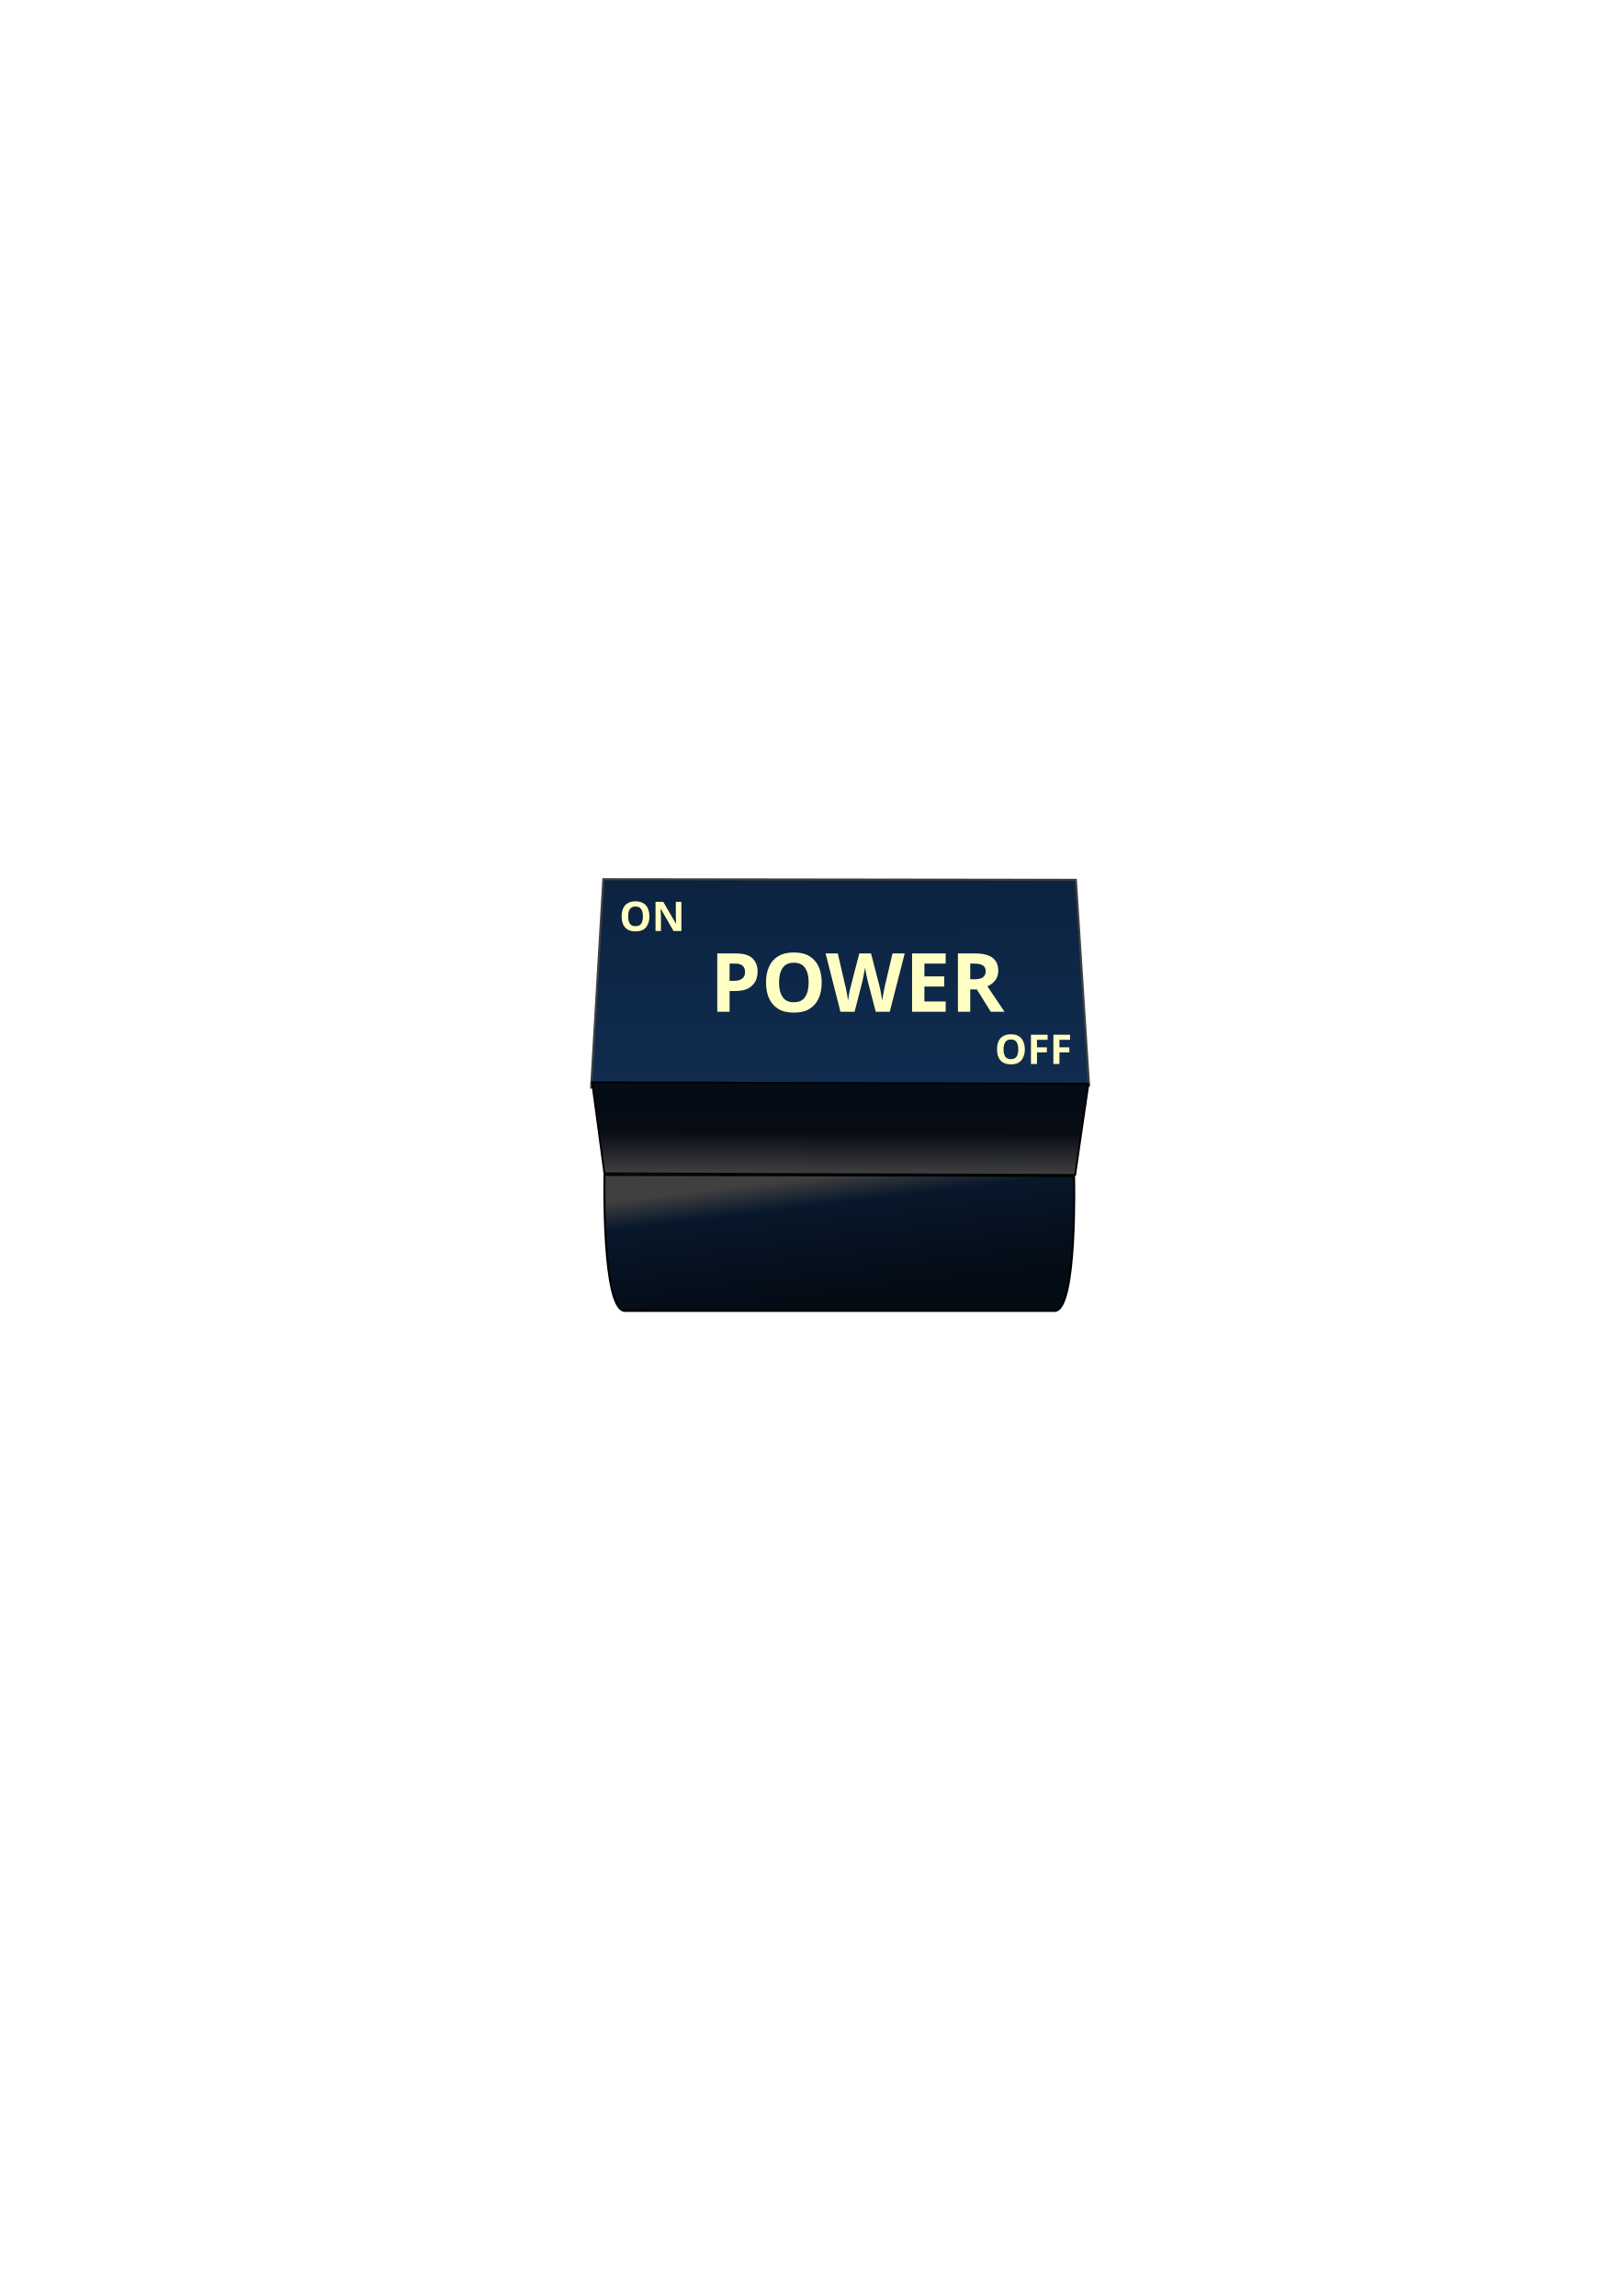
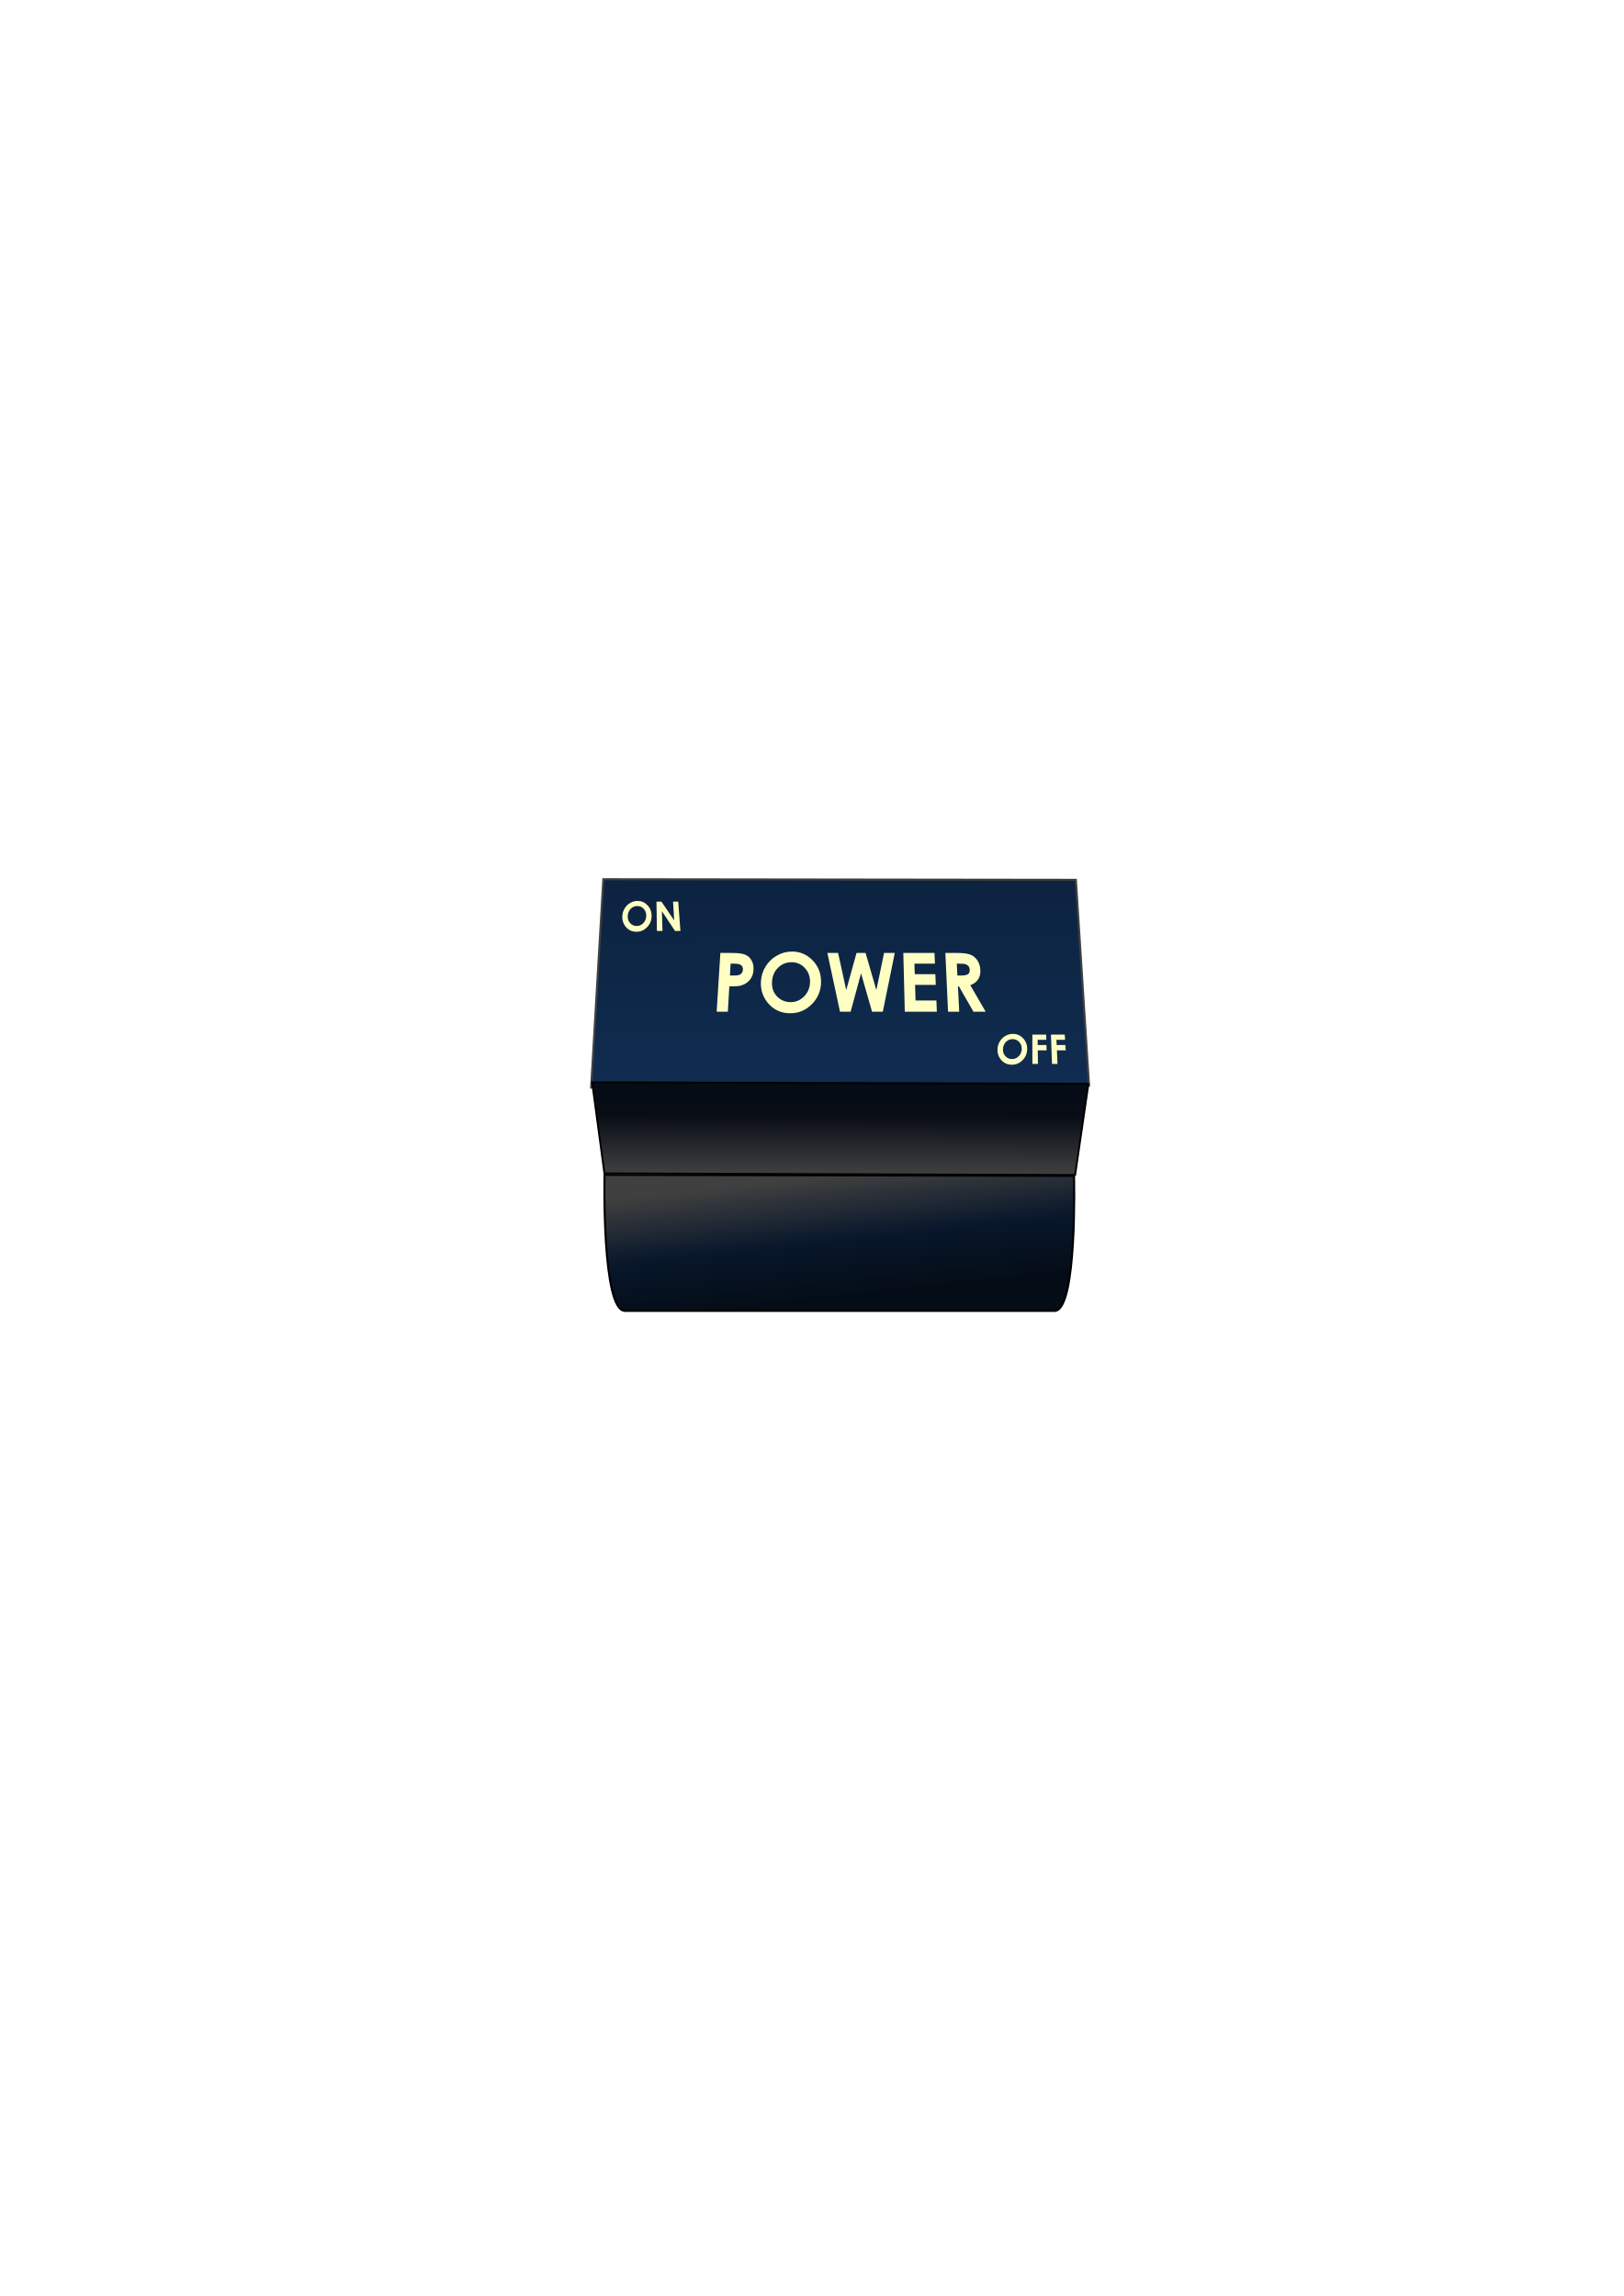
<svg xmlns="http://www.w3.org/2000/svg" xmlns:xlink="http://www.w3.org/1999/xlink" width="210mm" height="297mm" viewBox="0 0 210 297" version="1.1" id="svg5">
  <defs id="defs2">
    <linearGradient id="linearGradient24356">
      <stop style="stop-color:#404040;stop-opacity:1;" offset="0" id="stop24352" />
-       <stop style="stop-color:#08172b;stop-opacity:1;" offset="0.193" id="stop26538" />
+       <stop style="stop-color:#08172b;stop-opacity:1;" offset="0.426" id="stop26538" />
      <stop style="stop-color:#040c15;stop-opacity:1;" offset="0.826" id="stop24354" />
    </linearGradient>
    <linearGradient id="linearGradient22894">
      <stop style="stop-color:#040c15;stop-opacity:1;" offset="0" id="stop22890" />
-       <stop style="stop-color:#080c15;stop-opacity:1;" offset="0.545" id="stop22898" />
+       <stop style="stop-color:#080c15;stop-opacity:1;" offset="0.345" id="stop22898" />
      <stop style="stop-color:#404040;stop-opacity:1;" offset="1" id="stop22892" />
    </linearGradient>
    <linearGradient id="linearGradient21434">
      <stop style="stop-color:#0c2340;stop-opacity:1;" offset="0" id="stop21430" />
      <stop style="stop-color:#102c50;stop-opacity:1;" offset="1" id="stop21432" />
    </linearGradient>
    <linearGradient xlink:href="#linearGradient21434" id="linearGradient21436" x1="107.389" y1="113.713" x2="107.663" y2="140.568" gradientUnits="userSpaceOnUse" />
    <linearGradient xlink:href="#linearGradient22894" id="linearGradient22896" x1="107.637" y1="140.134" x2="107.6" y2="151.908" gradientUnits="userSpaceOnUse" />
-     <linearGradient xlink:href="#linearGradient24356" id="linearGradient24358" x1="108.332" y1="151.908" x2="110.621" y2="170.825" gradientUnits="userSpaceOnUse" />
+     <linearGradient xlink:href="#linearGradient24356" id="linearGradient24358" x1="108.332" y1="151.908" x2="110.489" y2="171.751" gradientUnits="userSpaceOnUse" />
  </defs>
  <g id="layer1">
    <path style="fill:url(#linearGradient21436);fill-opacity:1;stroke:#404040;stroke-width:0.265px;stroke-linecap:butt;stroke-linejoin:miter;stroke-opacity:1" d="m 76.452,140.683 1.581,-26.953 61.113,0.077 1.702,26.611 z" id="path1946" />
    <path style="fill:url(#linearGradient22896);fill-opacity:1;stroke:#000000;stroke-width:0.235px;stroke-linecap:butt;stroke-linejoin:miter;stroke-opacity:1" d="m 76.58,139.999 1.589,11.779 60.884,0.209 1.722,-11.8 z" id="path5432" />
    <path style="fill:url(#linearGradient24358);stroke:#000000;stroke-width:0.265px;stroke-linecap:butt;stroke-linejoin:miter;stroke-opacity:1;fill-opacity:1" d="m 78.184,151.974 c 0,0 -0.375,17.595 2.646,17.595 h 55.563 c 2.97,0 2.514,-17.462 2.514,-17.462 z" id="path6160" />
-     <text xml:space="preserve" style="font-style:normal;font-variant:normal;font-weight:bold;font-stretch:normal;font-size:10.583px;line-height:1.25;font-family:'Century Gothic';-inkscape-font-specification:'Century Gothic, Bold';font-variant-ligatures:normal;font-variant-caps:normal;font-variant-numeric:normal;font-variant-east-asian:normal;letter-spacing:0px;word-spacing:0px;fill:#ffffc4;fill-opacity:1;stroke:none;stroke-width:0.265;stroke-opacity:1" x="91.813" y="130.878" id="text16656">
-       <tspan id="tspan16654" style="font-style:normal;font-variant:normal;font-weight:bold;font-stretch:normal;font-size:10.583px;font-family:'Century Gothic';-inkscape-font-specification:'Century Gothic, Bold';font-variant-ligatures:normal;font-variant-caps:normal;font-variant-numeric:normal;font-variant-east-asian:normal;fill:#ffffc4;fill-opacity:1;stroke:none;stroke-width:0.265;stroke-opacity:1" x="91.813" y="130.878">POWER</tspan>
-     </text>
-     <text xml:space="preserve" style="font-style:normal;font-variant:normal;font-weight:bold;font-stretch:normal;font-size:5.292px;line-height:1.25;font-family:'Century Gothic';-inkscape-font-specification:'Century Gothic, Bold';font-variant-ligatures:normal;font-variant-caps:normal;font-variant-numeric:normal;font-variant-east-asian:normal;letter-spacing:0px;word-spacing:0px;fill:#ffffc4;fill-opacity:1;stroke:none;stroke-width:0.265" x="80.084" y="120.434" id="text18900">
-       <tspan id="tspan18898" style="font-style:normal;font-variant:normal;font-weight:bold;font-stretch:normal;font-size:5.292px;font-family:'Century Gothic';-inkscape-font-specification:'Century Gothic, Bold';font-variant-ligatures:normal;font-variant-caps:normal;font-variant-numeric:normal;font-variant-east-asian:normal;fill:#ffffc4;fill-opacity:1;stroke-width:0.265" x="80.084" y="120.434">ON</tspan>
-     </text>
-     <text xml:space="preserve" style="font-style:normal;font-variant:normal;font-weight:bold;font-stretch:normal;font-size:5.292px;line-height:1.25;font-family:'Century Gothic';-inkscape-font-specification:'Century Gothic, Bold';font-variant-ligatures:normal;font-variant-caps:normal;font-variant-numeric:normal;font-variant-east-asian:normal;letter-spacing:0px;word-spacing:0px;fill:#ffffc4;fill-opacity:1;stroke:none;stroke-width:0.265" x="128.635" y="137.632" id="text18904">
-       <tspan id="tspan18902" style="font-style:normal;font-variant:normal;font-weight:bold;font-stretch:normal;font-size:5.292px;font-family:'Century Gothic';-inkscape-font-specification:'Century Gothic, Bold';font-variant-ligatures:normal;font-variant-caps:normal;font-variant-numeric:normal;font-variant-east-asian:normal;fill:#ffffc4;fill-opacity:1;stroke-width:0.265" x="128.635" y="137.632">OFF</tspan>
-     </text>
+     <g aria-label="POWER" id="text16656" style="font-weight:bold;font-size:10.583px;line-height:1.25;font-family:'Century Gothic';-inkscape-font-specification:'Century Gothic, Bold';letter-spacing:0px;word-spacing:0px;fill:#ffffc4;stroke-width:0.265">
+       <path d="m 93.168,123.271 h 1.491 c 0.807,0 1.384,0.075 1.731,0.226 0.351,0.148 0.621,0.39 0.81,0.727 0.193,0.334 0.278,0.738 0.256,1.21 -0.025,0.525 -0.182,0.963 -0.473,1.314 -0.289,0.351 -0.671,0.596 -1.147,0.734 -0.28,0.08 -0.784,0.119 -1.512,0.119 l -0.189,3.271 h -1.446 z m 1.237,2.921 H 94.857 c 0.355,0 0.604,-0.026 0.745,-0.077 0.141,-0.051 0.254,-0.135 0.338,-0.251 0.087,-0.119 0.135,-0.263 0.144,-0.43 0.015,-0.289 -0.085,-0.5 -0.301,-0.632 -0.156,-0.098 -0.453,-0.147 -0.891,-0.147 h -0.399 z" id="path10150" />
+       <path d="m 102.428,123.086 c 1.044,0 1.932,0.379 2.669,1.139 0.744,0.765 1.109,1.703 1.094,2.818 -0.016,1.114 -0.409,2.064 -1.183,2.846 -0.775,0.787 -1.708,1.182 -2.797,1.182 -1.14,0 -2.073,-0.406 -2.795,-1.213 -0.718,-0.803 -1.052,-1.751 -1.005,-2.84 0.031,-0.725 0.232,-1.388 0.601,-1.99 0.368,-0.599 0.856,-1.072 1.466,-1.418 0.612,-0.349 1.262,-0.523 1.951,-0.523 z m -0.055,1.382 c -0.686,0 -1.271,0.24 -1.755,0.722 -0.486,0.483 -0.744,1.1 -0.773,1.853 -0.032,0.843 0.242,1.514 0.822,2.009 0.452,0.389 0.981,0.583 1.584,0.583 0.682,0 1.269,-0.253 1.759,-0.756 0.489,-0.502 0.74,-1.118 0.754,-1.847 0.014,-0.721 -0.212,-1.328 -0.678,-1.822 -0.464,-0.495 -1.034,-0.742 -1.714,-0.742 z" id="path10152" />
+       <path d="m 107.008,123.271 h 1.386 l 1.053,4.803 1.332,-4.803 h 1.17 l 1.393,4.803 0.997,-4.803 h 1.386 l -1.549,7.601 h -1.389 l -1.423,-4.963 -1.35,4.963 h -1.374 z" id="path10154" />
+       <path d="m 116.83,123.271 4.032,0 0.056,1.384 h -2.65 l 0.041,1.357 2.663,0 0.056,1.387 h -2.677 l 0.061,2.02 h 2.697 l 0.058,1.454 -4.147,0 z" id="path10156" />
+       <path d="m 122.269,123.271 h 1.491 c 0.817,0 1.402,0.074 1.755,0.221 0.357,0.144 0.651,0.386 0.883,0.727 0.233,0.341 0.364,0.746 0.393,1.215 0.031,0.495 -0.062,0.91 -0.279,1.247 -0.214,0.334 -0.554,0.587 -1.02,0.76 l 1.991,3.432 h -1.58 l -1.877,-3.271 h -0.133 l 0.166,3.271 h -1.446 z m 1.554,2.921 h 0.447 c 0.453,0 0.762,-0.06 0.924,-0.18 0.166,-0.12 0.241,-0.318 0.225,-0.594 -0.009,-0.163 -0.059,-0.304 -0.15,-0.423 -0.091,-0.122 -0.209,-0.209 -0.353,-0.259 -0.144,-0.054 -0.405,-0.081 -0.782,-0.081 h -0.389 z" id="path10158" />
+     </g>
+     <g aria-label="ON" id="text18900" style="font-weight:bold;font-size:5.292px;line-height:1.25;font-family:'Century Gothic';-inkscape-font-specification:'Century Gothic, Bold';letter-spacing:0px;word-spacing:0px;fill:#ffffc4;stroke-width:0.265">
+       <path d="m 82.459,116.539 c 0.495,0 0.918,0.18 1.271,0.544 0.361,0.37 0.544,0.829 0.545,1.381 0.001,0.56 -0.185,1.044 -0.564,1.448 -0.383,0.41 -0.849,0.617 -1.393,0.617 -0.57,0 -1.032,-0.213 -1.38,-0.634 -0.343,-0.414 -0.491,-0.897 -0.45,-1.444 0.027,-0.36 0.135,-0.686 0.322,-0.98 0.185,-0.29 0.424,-0.518 0.718,-0.683 0.294,-0.166 0.604,-0.249 0.931,-0.249 z m -0.031,0.662 c -0.328,0 -0.61,0.116 -0.847,0.35 -0.239,0.236 -0.371,0.54 -0.394,0.914 -0.026,0.423 0.1,0.763 0.381,1.017 0.22,0.2 0.48,0.3 0.779,0.3 0.338,0 0.629,-0.13 0.871,-0.389 0.239,-0.256 0.361,-0.568 0.365,-0.933 0.004,-0.358 -0.107,-0.657 -0.332,-0.899 -0.223,-0.241 -0.496,-0.36 -0.821,-0.36 z" id="path10145" />
+       <path d="m 84.904,116.627 h 0.639 l 1.654,2.433 -0.149,-2.433 h 0.668 l 0.286,3.799 h -0.694 l -1.701,-2.558 0.076,2.558 h -0.722 z" id="path10147" />
+     </g>
+     <g aria-label="OFF" id="text18904" style="font-weight:bold;font-size:5.292px;line-height:1.25;font-family:'Century Gothic';-inkscape-font-specification:'Century Gothic, Bold';letter-spacing:0px;word-spacing:0px;fill:#ffffc4;stroke-width:0.265">
+       <path d="m 131.004,133.738 c 0.508,0 0.941,0.184 1.301,0.556 0.365,0.376 0.547,0.84 0.543,1.394 -0.004,0.558 -0.197,1.038 -0.58,1.435 -0.386,0.402 -0.853,0.604 -1.397,0.604 -0.57,0 -1.034,-0.208 -1.387,-0.62 -0.35,-0.408 -0.506,-0.886 -0.472,-1.432 0.022,-0.361 0.127,-0.69 0.314,-0.987 0.185,-0.295 0.427,-0.526 0.727,-0.696 0.3,-0.17 0.617,-0.255 0.953,-0.255 z m -0.031,0.676 c -0.335,0 -0.623,0.118 -0.863,0.355 -0.242,0.239 -0.373,0.545 -0.392,0.92 -0.022,0.422 0.109,0.76 0.393,1.011 0.223,0.197 0.484,0.296 0.785,0.296 0.339,0 0.632,-0.128 0.876,-0.383 0.242,-0.253 0.366,-0.563 0.373,-0.928 0.006,-0.359 -0.105,-0.661 -0.333,-0.905 -0.227,-0.244 -0.506,-0.365 -0.838,-0.365 z" id="path10161" />
+       <path d="m 133.518,133.828 1.786,0 0.018,0.675 -1.119,0 0.008,0.673 1.13,0 0.019,0.691 -1.141,0 0.02,1.76 h -0.715 z" id="path10163" />
+       <path d="m 135.922,133.828 1.786,0 0.042,0.675 -1.119,0 0.031,0.673 h 1.13 l 0.043,0.691 h -1.141 l 0.081,1.76 h -0.715 z" id="path10165" />
+     </g>
  </g>
</svg>
